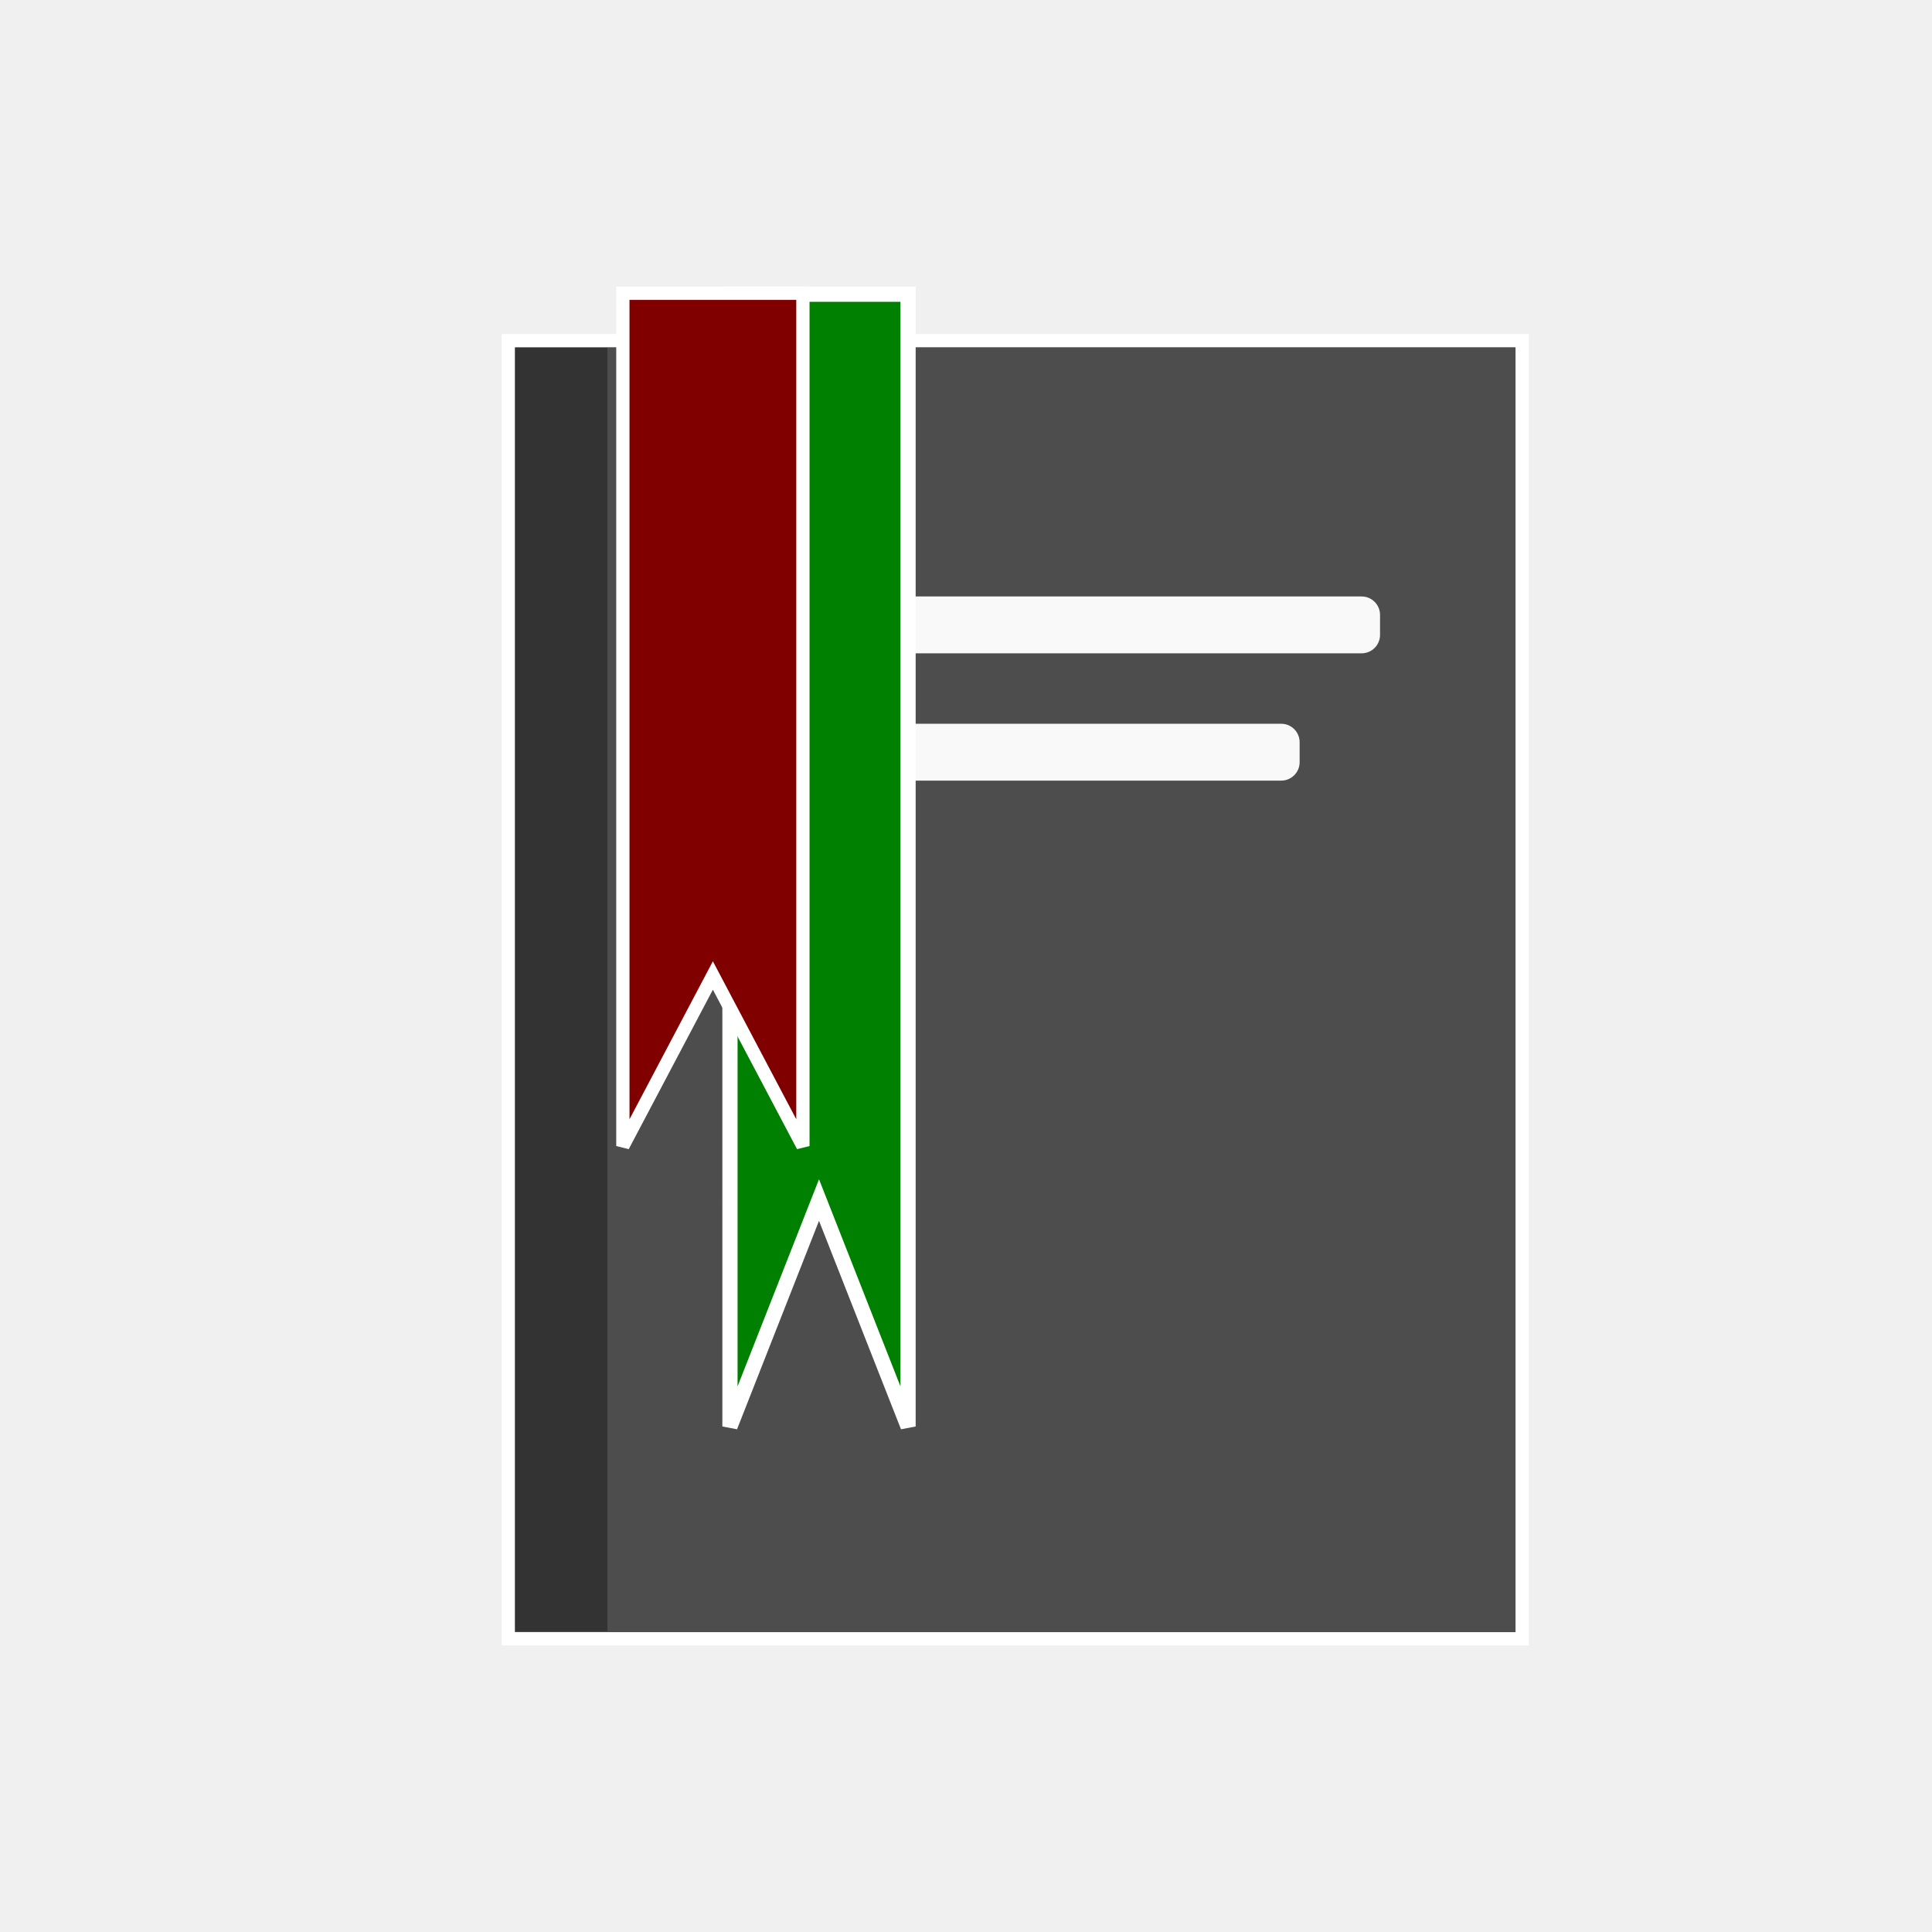
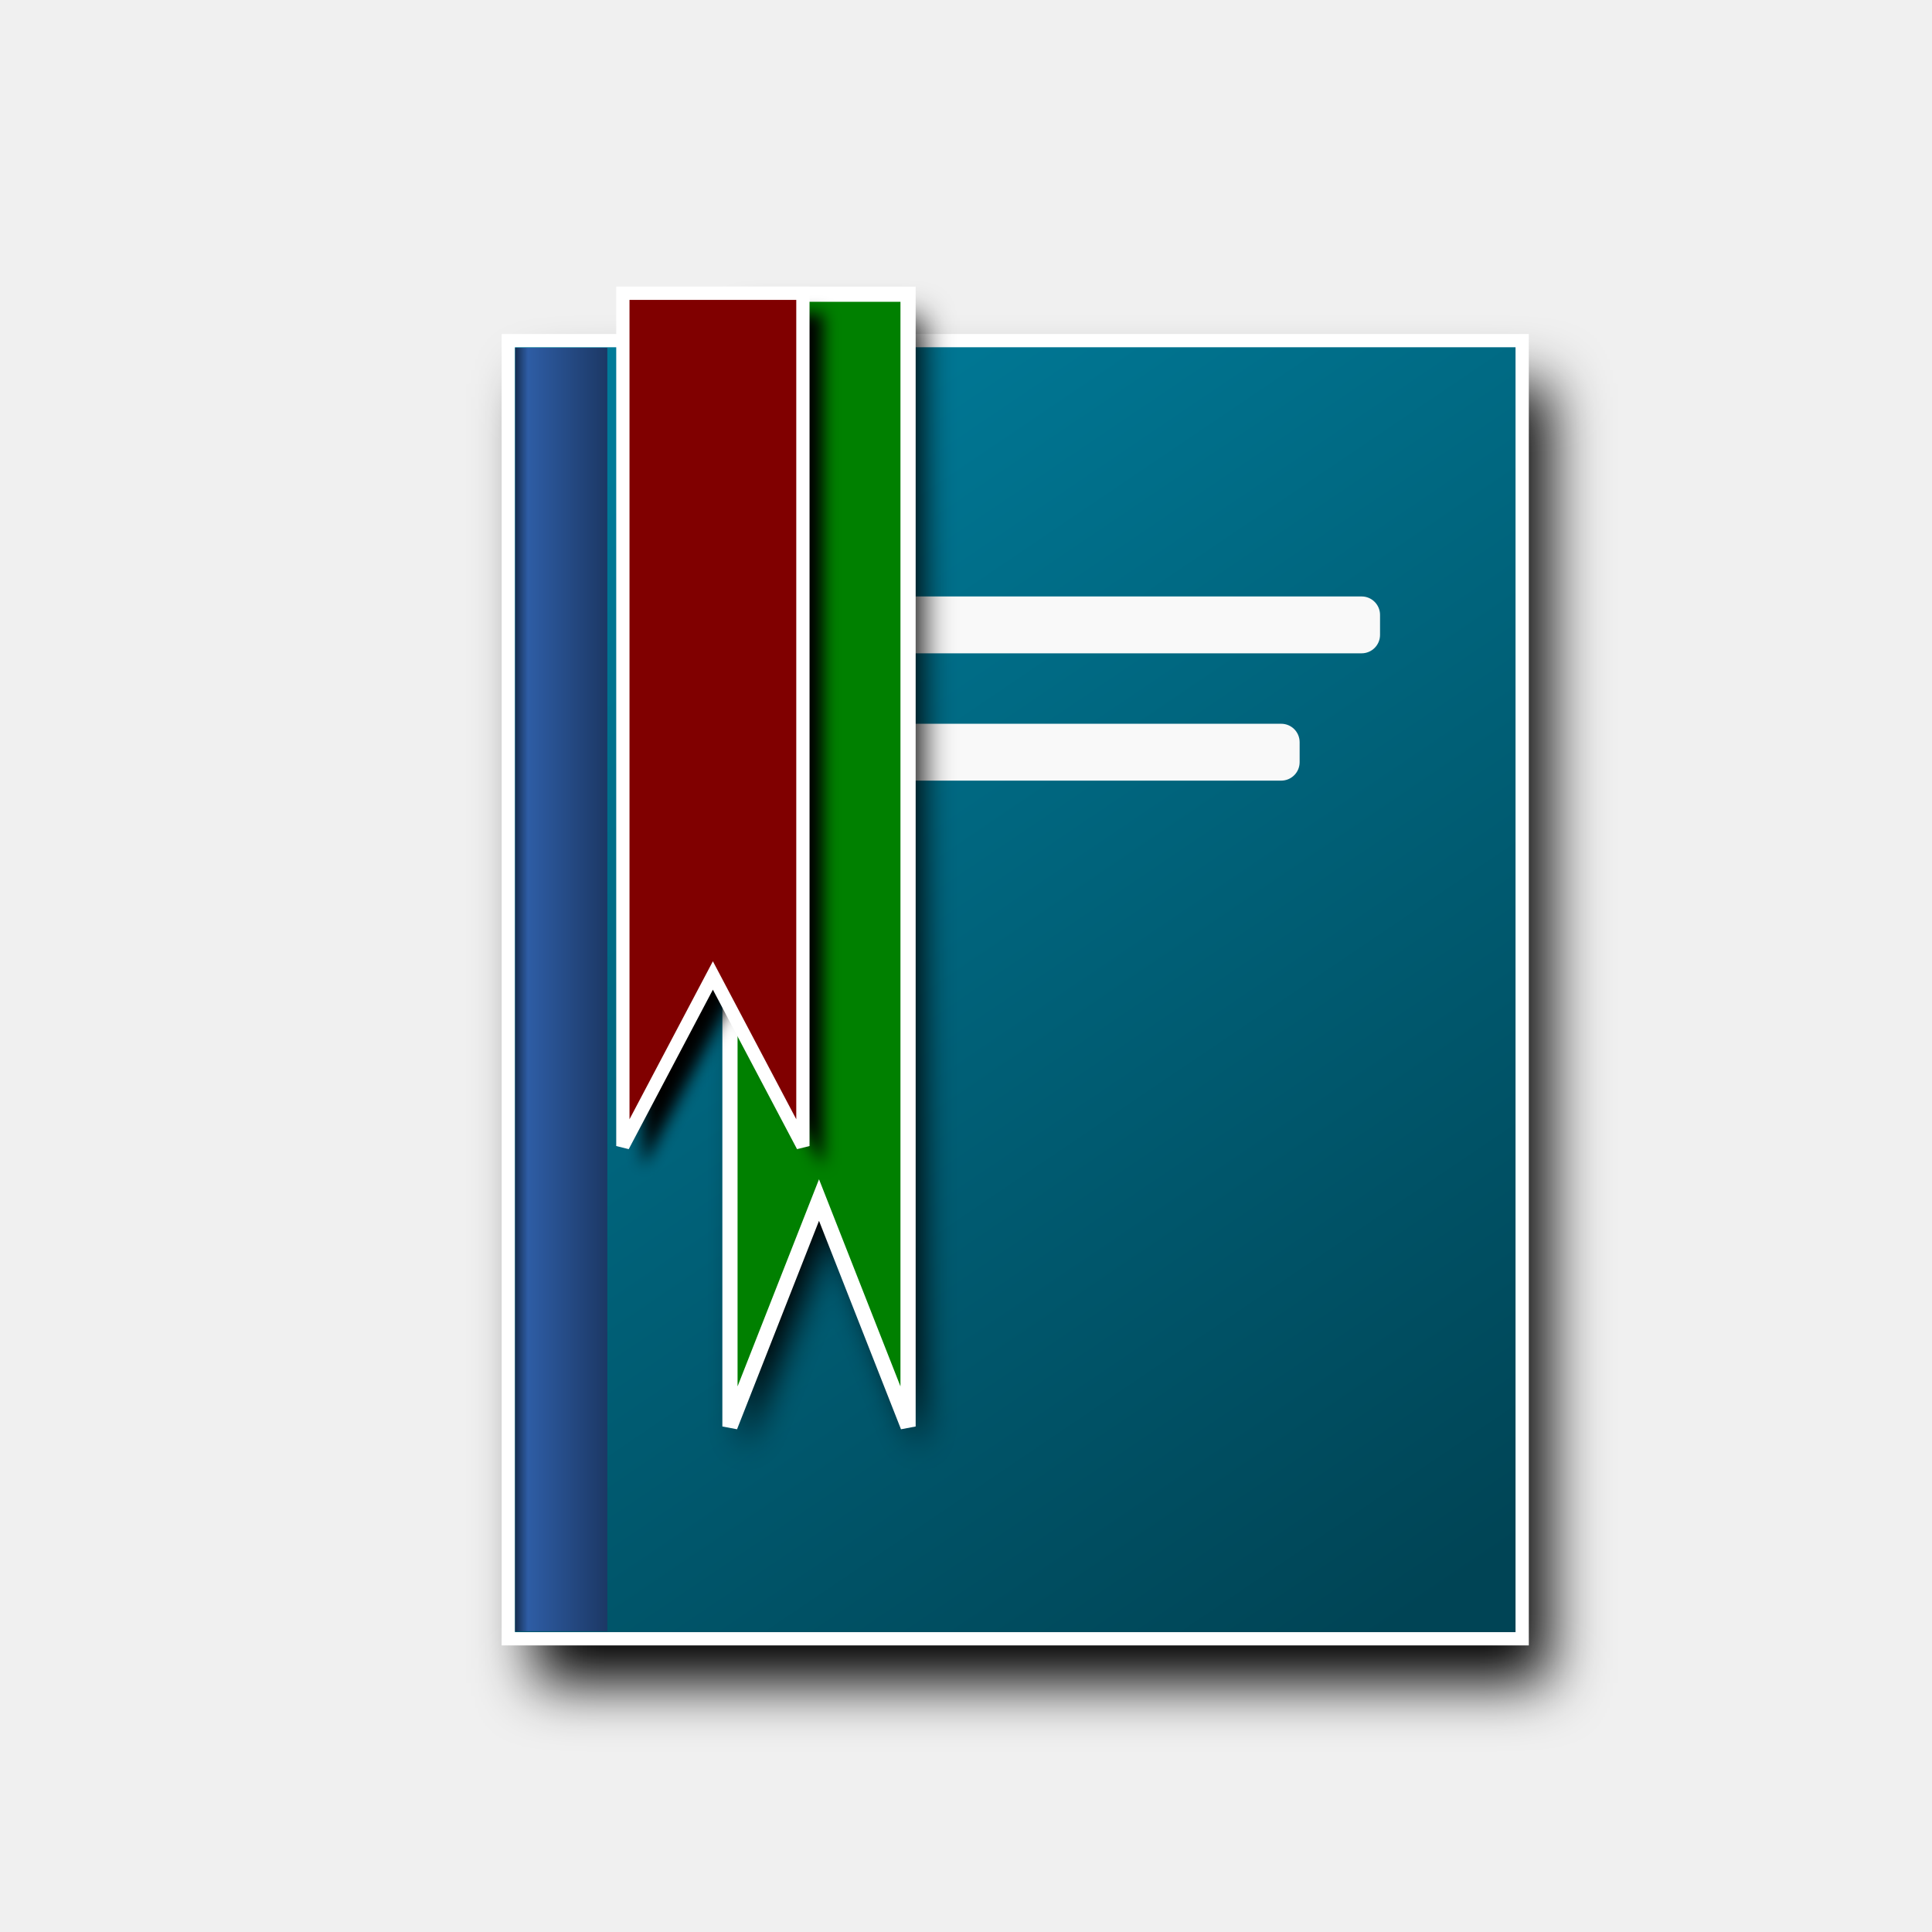
- <svg xmlns="http://www.w3.org/2000/svg" width="640" height="640" id="svg2" version="1.1">
-   <defs id="defs4" />
+ <svg xmlns="http://www.w3.org/2000/svg" xmlns:xlink="http://www.w3.org/1999/xlink" width="640" height="640" id="svg2" version="1.1">
+   <defs id="defs4">
+     <linearGradient id="linearGradient3937">
+       <stop style="stop-color:#162d50;stop-opacity:1;" offset="0" id="stop3939" />
+       <stop id="stop3947" offset="0.138" style="stop-color:#2e5da5;stop-opacity:1;" />
+       <stop style="stop-color:#1c3865;stop-opacity:1;" offset="1" id="stop3941" />
+     </linearGradient>
+     <linearGradient id="linearGradient3929">
+       <stop style="stop-color:#004455;stop-opacity:1;" offset="0" id="stop3931" />
+       <stop id="stop3945" offset="0.5" style="stop-color:#005f76;stop-opacity:1;" />
+       <stop style="stop-color:#007a98;stop-opacity:1;" offset="1" id="stop3933" />
+     </linearGradient>
+     <linearGradient id="linearGradient3921">
+       <stop style="stop-color:#ffffff;stop-opacity:1;" offset="0" id="stop3923" />
+       <stop style="stop-color:#ffffff;stop-opacity:0;" offset="1" id="stop3925" />
+     </linearGradient>
+     <linearGradient id="linearGradient3843">
+       <stop id="stop3845" offset="0" style="stop-color:#333333;stop-opacity:1;" />
+       <stop style="stop-color:#333333;stop-opacity:0.498;" offset="0.244" id="stop3849" />
+       <stop id="stop3847" offset="1" style="stop-color:#333333;stop-opacity:1;" />
+     </linearGradient>
+     <linearGradient id="linearGradient3827">
+       <stop style="stop-color:#989898;stop-opacity:1;" offset="0" id="stop3829" />
+       <stop style="stop-color:#333333;stop-opacity:1;" offset="1" id="stop3831" />
+     </linearGradient>
+     <filter id="filter3857" x="-0.105" width="1.21" y="-0.022" height="1.044">
+       <feGaussianBlur stdDeviation="3.491" id="feGaussianBlur3859" />
+     </filter>
+     <filter id="filter3887" x="-0.216" width="1.433" y="-0.034" height="1.068">
+       <feGaussianBlur stdDeviation="7.131" id="feGaussianBlur3889" />
+     </filter>
+     <filter id="filter3917">
+       <feGaussianBlur stdDeviation="12.839" id="feGaussianBlur3919" />
+     </filter>
+     <linearGradient xlink:href="#linearGradient3929" id="linearGradient3935" x1="530.276" y1="1009.499" x2="182.263" y2="495.145" gradientUnits="userSpaceOnUse" />
+     <linearGradient xlink:href="#linearGradient3937" id="linearGradient3943" x1="115.086" y1="742.716" x2="156.003" y2="742.716" gradientUnits="userSpaceOnUse" />
+   </defs>
  <g id="layer1" transform="translate(0,-412.3622)">
    <g id="g3782" transform="matrix(0.7456478,0,0,0.7456478,84.86081,186.3473)">
      <g id="g3021">
-         <g id="g3031">
-           <rect style="fill:none;stroke:none" id="rect3019" width="617.758" height="617.758" x="28.34" y="423.394" ry="0" />
-           <g id="g3011" transform="translate(3.583981,-0.3622629)">
-             <rect style="fill:#4d4d4d;fill-rule:evenodd;stroke:#ffffff;stroke-width:5.894;stroke-linecap:butt;stroke-linejoin:miter;stroke-miterlimit:4;stroke-opacity:1;stroke-dasharray:none" id="rect2985" width="450.432" height="576.722" x="108.419" y="454.798" />
-             <rect style="fill:#f9f9f9" id="rect2990" width="303.095" height="25.258" x="192.612" y="568.459" ry="8.186" />
-             <rect ry="8.186" y="625.015" x="228.332" height="25.258" width="231.655" id="rect2992" style="fill:#f9f9f9" />
-             <path id="path3766" d="m 206.902,434.18 79.123,0 0,503.028 -39.561,-100.606 -39.561,100.606 z" style="fill:#008000;stroke:#ffffff;stroke-width:6.754;stroke-miterlimit:4;stroke-dasharray:none" />
-             <path style="fill:#800000;stroke:#ffffff;stroke-width:5.894;stroke-miterlimit:4;stroke-dasharray:none" d="m 159.324,433.75 79.983,0 0,378.868 -39.992,-75.774 -39.992,75.774 z" id="rect2987" />
-             <rect style="fill:#333333;stroke:none" id="rect2994" width="40.917" height="570.19" x="111.502" y="457.983" ry="0" />
-           </g>
-         </g>
+         <rect y="473.893" x="123.977" height="576.722" width="450.432" id="rect3891" style="fill:#000000;fill-opacity:1;fill-rule:evenodd;stroke:none;filter:url(#filter3917)" />
+         <rect ry="0" y="423.394" x="28.34" height="617.758" width="617.758" id="rect3019" style="fill:none;stroke:none" />
+         <rect style="fill:url(#linearGradient3935);fill-rule:evenodd;stroke:#ffffff;stroke-width:5.894;stroke-linecap:butt;stroke-linejoin:miter;stroke-miterlimit:4;stroke-opacity:1;stroke-dasharray:none;fill-opacity:1" id="rect2985" width="450.432" height="576.722" x="112.003" y="454.436" />
+         <rect style="fill:#f9f9f9" id="rect2990" width="303.095" height="25.258" x="196.196" y="568.096" ry="8.186" />
+         <rect ry="8.186" y="624.653" x="231.916" height="25.258" width="231.655" id="rect2992" style="fill:#f9f9f9" />
+         <path style="fill:#000000;stroke:none;filter:url(#filter3887)" d="m 216.473,444.295 79.123,0 0,503.028 -39.561,-100.606 -39.561,100.606 z" id="path3861" />
+         <path id="path3766" d="m 210.486,433.818 79.123,0 0,503.028 -39.561,-100.606 -39.561,100.606 z" style="fill:#008000;stroke:#ffffff;stroke-width:6.754;stroke-miterlimit:4;stroke-dasharray:none" />
+         <path id="path3851" d="m 171.888,442.368 79.983,0 0,378.868 -39.992,-75.774 -39.992,75.774 z" style="fill:#000000;fill-opacity:1;stroke:none;filter:url(#filter3857)" />
+         <path style="fill:#800000;stroke:#ffffff;stroke-width:5.894;stroke-miterlimit:4;stroke-dasharray:none" d="m 162.908,433.388 79.983,0 0,378.868 -39.992,-75.774 -39.992,75.774 z" id="rect2987" />
+         <rect style="fill:url(#linearGradient3943);stroke:none;fill-opacity:1" id="rect2994" width="40.917" height="570.19" x="115.086" y="457.621" ry="0" />
      </g>
    </g>
  </g>
</svg>
